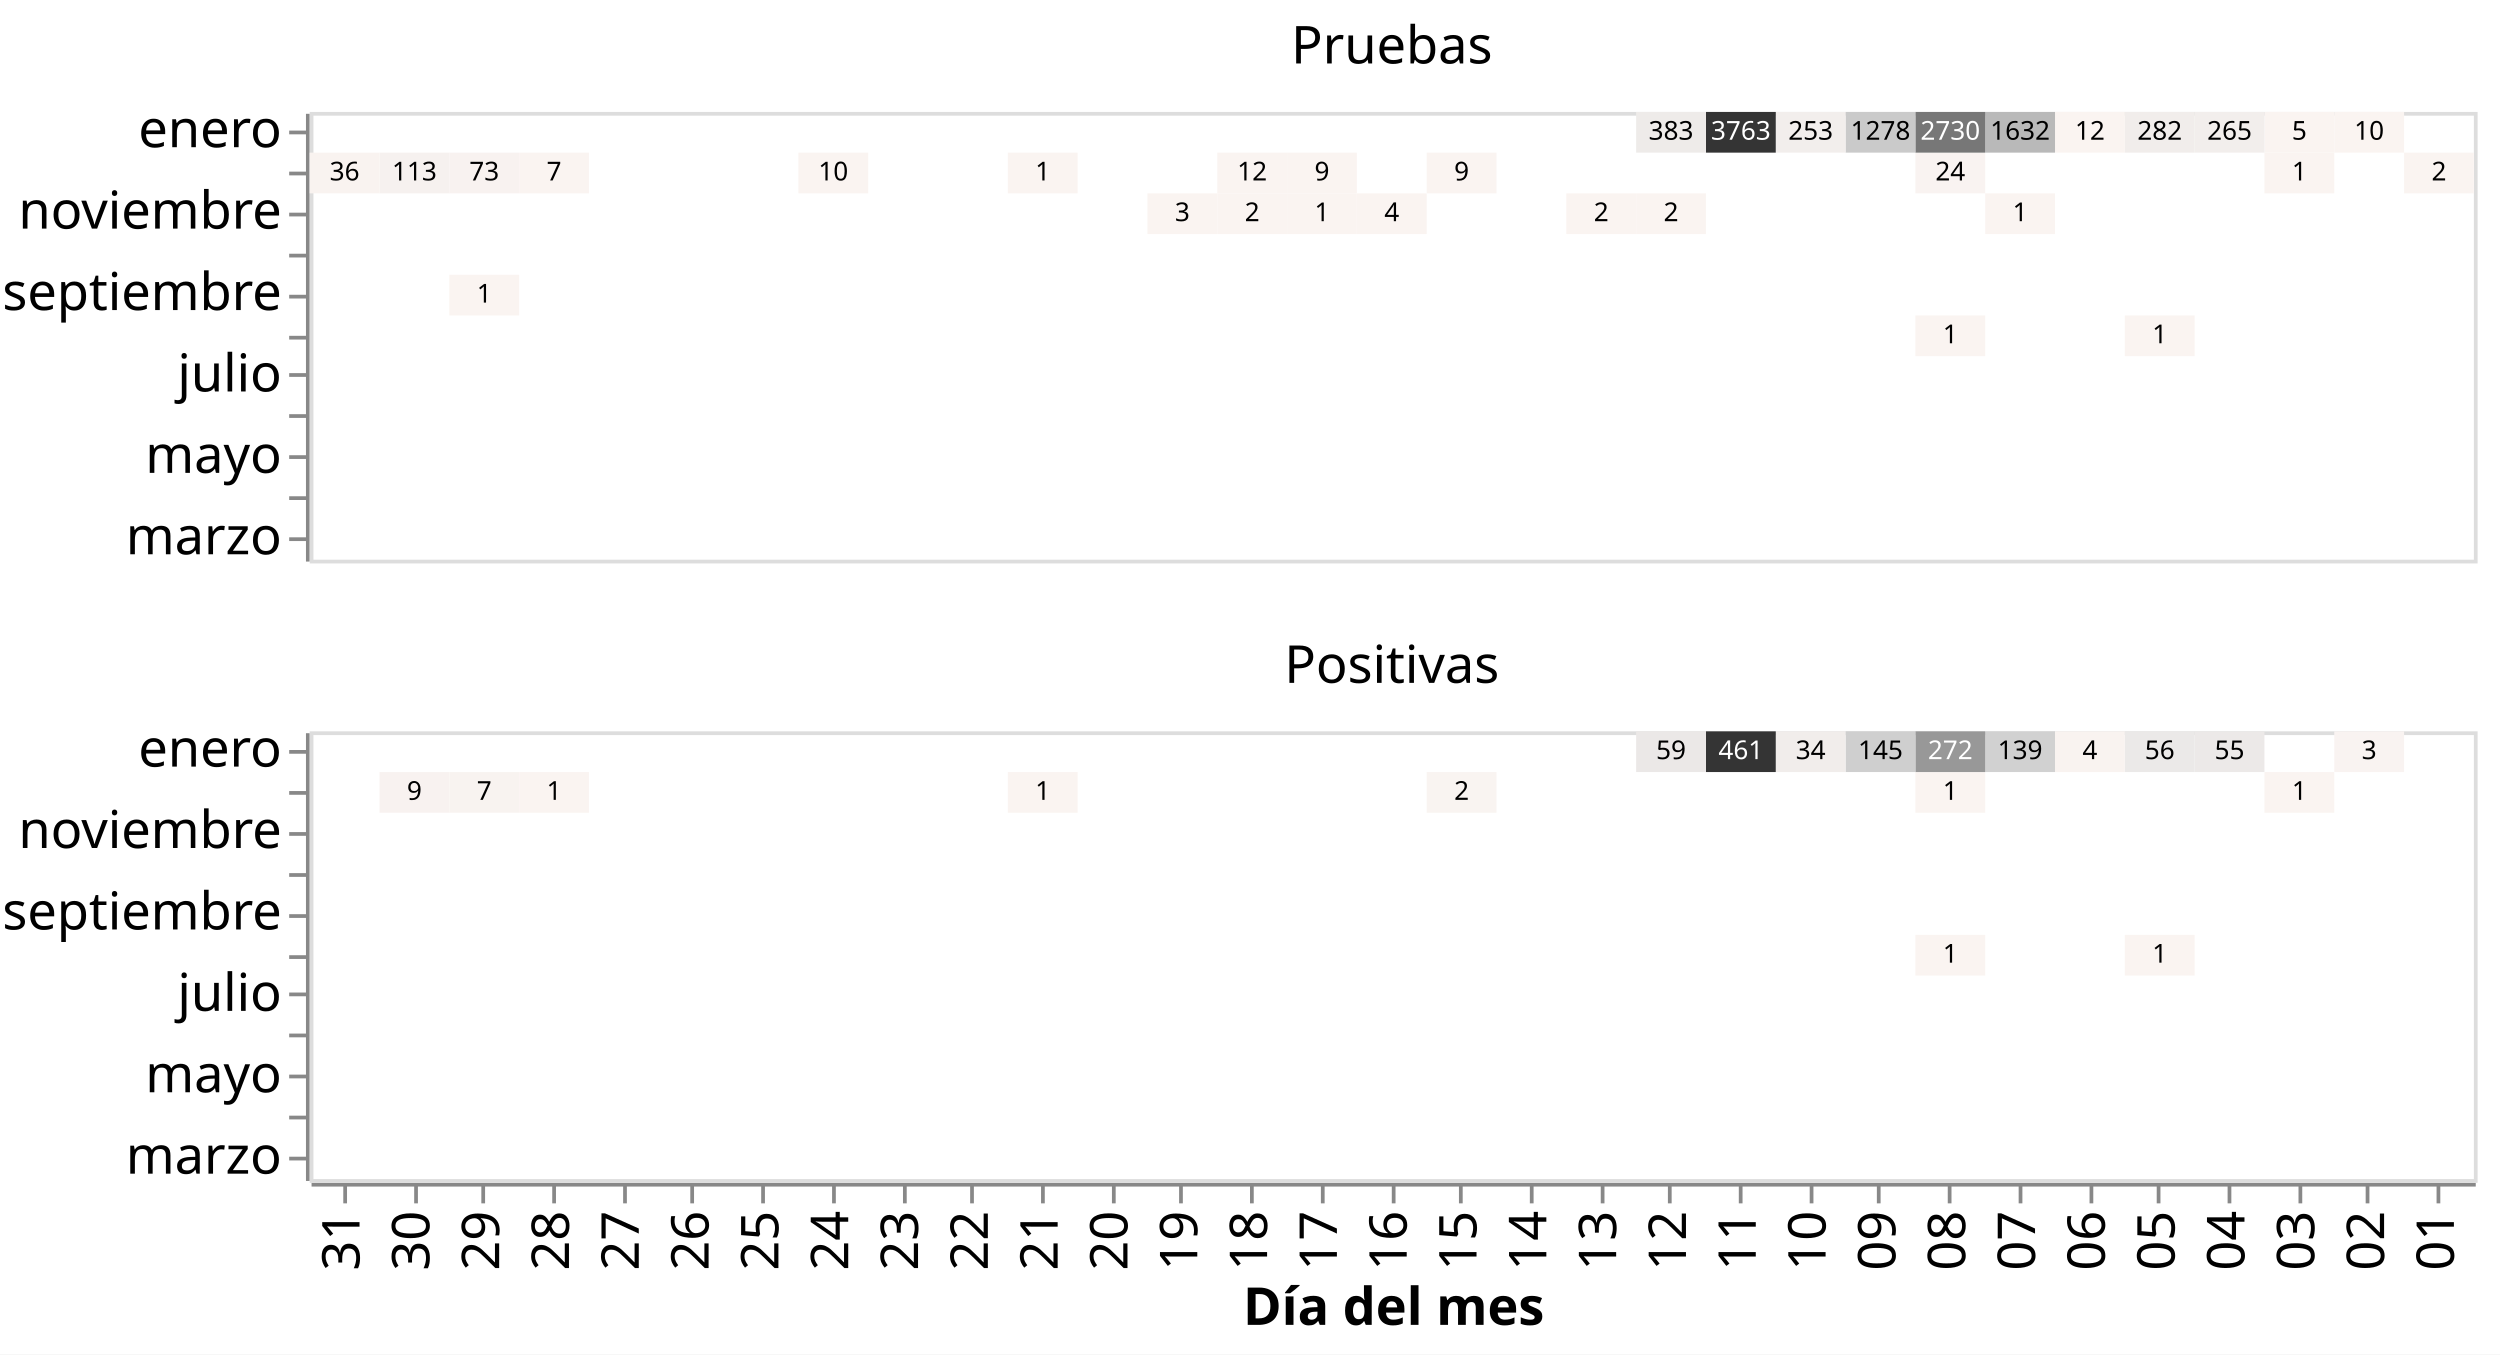
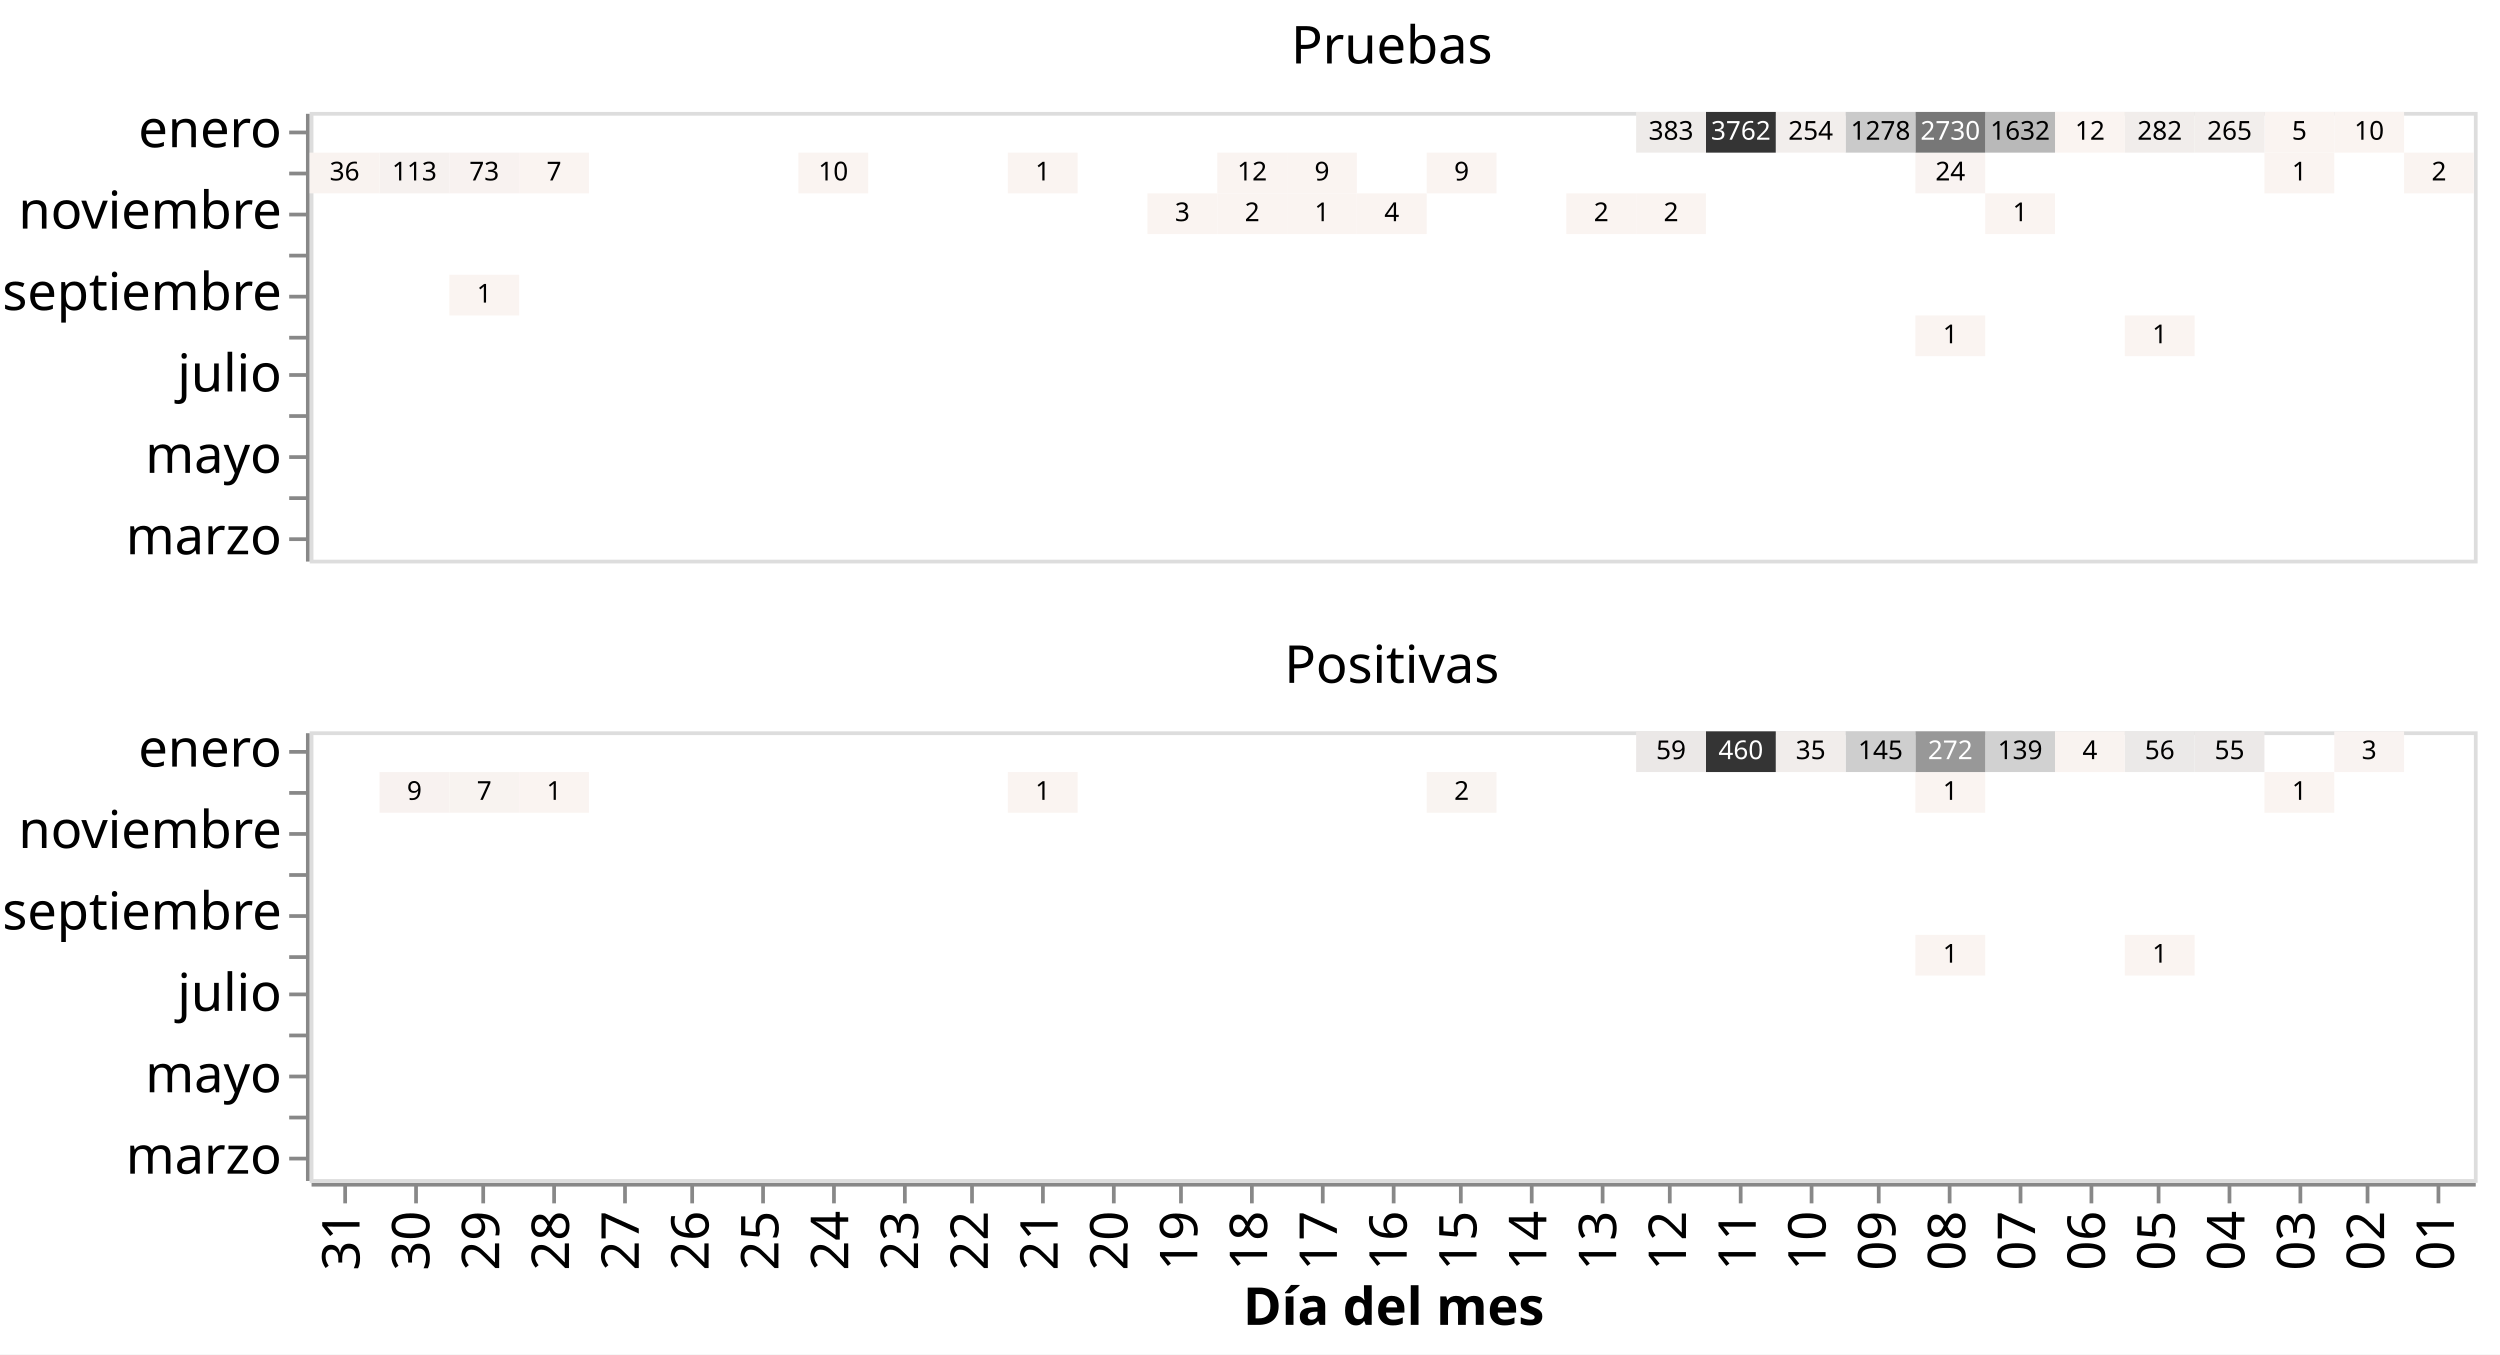
<svg xmlns="http://www.w3.org/2000/svg" class="marks" width="670" height="363" viewBox="0 0 670 363" version="1.1">
  <rect width="670" height="363" style="fill: white;" />
  <g transform="translate(83,30)">
    <g class="mark-group role-frame root">
      <g transform="translate(0,0)">
        <path class="background" d="M0,0h0v0h0Z" style="fill: none;" />
        <g>
          <g class="mark-group role-row-header row_header">
            <g transform="translate(-1,0)">
              <path class="background" d="M0,0h0v120h0Z" style="fill: none;" />
              <g>
                <g class="mark-group role-axis">
                  <g transform="translate(0.5,0.5)">
                    <path class="background" d="M0,0h0v0h0Z" style="pointer-events: none; fill: none;" />
                    <g>
                      <g class="mark-rule role-axis-tick" style="pointer-events: none;">
                        <line transform="translate(0,5)" x2="-5" y2="0" style="fill: none; stroke: #888; stroke-width: 1; opacity: 1;" />
                        <line transform="translate(0,16)" x2="-5" y2="0" style="fill: none; stroke: #888; stroke-width: 1; opacity: 1;" />
                        <line transform="translate(0,27)" x2="-5" y2="0" style="fill: none; stroke: #888; stroke-width: 1; opacity: 1;" />
                        <line transform="translate(0,38)" x2="-5" y2="0" style="fill: none; stroke: #888; stroke-width: 1; opacity: 1;" />
                        <line transform="translate(0,49)" x2="-5" y2="0" style="fill: none; stroke: #888; stroke-width: 1; opacity: 1;" />
                        <line transform="translate(0,60)" x2="-5" y2="0" style="fill: none; stroke: #888; stroke-width: 1; opacity: 1;" />
                        <line transform="translate(0,70)" x2="-5" y2="0" style="fill: none; stroke: #888; stroke-width: 1; opacity: 1;" />
                        <line transform="translate(0,81)" x2="-5" y2="0" style="fill: none; stroke: #888; stroke-width: 1; opacity: 1;" />
                        <line transform="translate(0,92)" x2="-5" y2="0" style="fill: none; stroke: #888; stroke-width: 1; opacity: 1;" />
                        <line transform="translate(0,103)" x2="-5" y2="0" style="fill: none; stroke: #888; stroke-width: 1; opacity: 1;" />
                        <line transform="translate(0,114)" x2="-5" y2="0" style="fill: none; stroke: #888; stroke-width: 1; opacity: 1;" />
                      </g>
                      <g class="mark-text role-axis-label" style="pointer-events: none;">
                        <text text-anchor="end" transform="translate(-7,8.954545)" style="font-family: sans-serif; font-size: 14px; fill: #000; opacity: 1;">enero</text>
                        <text text-anchor="end" transform="translate(-7,19.86364)" style="font-family: sans-serif; font-size: 14px; fill: #000; opacity: 0;">diciembre</text>
                        <text text-anchor="end" transform="translate(-7,30.77273)" style="font-family: sans-serif; font-size: 14px; fill: #000; opacity: 1;">noviembre</text>
                        <text text-anchor="end" transform="translate(-7,41.68182)" style="font-family: sans-serif; font-size: 14px; fill: #000; opacity: 0;">octubre</text>
                        <text text-anchor="end" transform="translate(-7,52.59091)" style="font-family: sans-serif; font-size: 14px; fill: #000; opacity: 1;">septiembre</text>
                        <text text-anchor="end" transform="translate(-7,63.5)" style="font-family: sans-serif; font-size: 14px; fill: #000; opacity: 0;">agosto</text>
                        <text text-anchor="end" transform="translate(-7,74.40909)" style="font-family: sans-serif; font-size: 14px; fill: #000; opacity: 1;">julio</text>
                        <text text-anchor="end" transform="translate(-7,85.31818)" style="font-family: sans-serif; font-size: 14px; fill: #000; opacity: 0;">junio</text>
                        <text text-anchor="end" transform="translate(-7,96.22727)" style="font-family: sans-serif; font-size: 14px; fill: #000; opacity: 1;">mayo</text>
                        <text text-anchor="end" transform="translate(-7,107.1364)" style="font-family: sans-serif; font-size: 14px; fill: #000; opacity: 0;">abril</text>
                        <text text-anchor="end" transform="translate(-7,118.0455)" style="font-family: sans-serif; font-size: 14px; fill: #000; opacity: 1;">marzo</text>
                      </g>
                      <g class="mark-rule role-axis-domain" style="pointer-events: none;">
                        <line transform="translate(0,0)" x2="0" y2="120" style="fill: none; stroke: #888; stroke-width: 1; opacity: 1;" />
                      </g>
                    </g>
                    <path class="foreground" d="" style="pointer-events: none; display: none; fill: none;" />
                  </g>
                </g>
              </g>
              <path class="foreground" d="" style="display: none; fill: none;" />
            </g>
            <g transform="translate(-1,166)">
              <path class="background" d="M0,0h0v120h0Z" style="fill: none;" />
              <g>
                <g class="mark-group role-axis">
                  <g transform="translate(0.5,0.5)">
                    <path class="background" d="M0,0h0v0h0Z" style="pointer-events: none; fill: none;" />
                    <g>
                      <g class="mark-rule role-axis-tick" style="pointer-events: none;">
                        <line transform="translate(0,5)" x2="-5" y2="0" style="fill: none; stroke: #888; stroke-width: 1; opacity: 1;" />
                        <line transform="translate(0,16)" x2="-5" y2="0" style="fill: none; stroke: #888; stroke-width: 1; opacity: 1;" />
                        <line transform="translate(0,27)" x2="-5" y2="0" style="fill: none; stroke: #888; stroke-width: 1; opacity: 1;" />
                        <line transform="translate(0,38)" x2="-5" y2="0" style="fill: none; stroke: #888; stroke-width: 1; opacity: 1;" />
                        <line transform="translate(0,49)" x2="-5" y2="0" style="fill: none; stroke: #888; stroke-width: 1; opacity: 1;" />
                        <line transform="translate(0,60)" x2="-5" y2="0" style="fill: none; stroke: #888; stroke-width: 1; opacity: 1;" />
                        <line transform="translate(0,70)" x2="-5" y2="0" style="fill: none; stroke: #888; stroke-width: 1; opacity: 1;" />
                        <line transform="translate(0,81)" x2="-5" y2="0" style="fill: none; stroke: #888; stroke-width: 1; opacity: 1;" />
                        <line transform="translate(0,92)" x2="-5" y2="0" style="fill: none; stroke: #888; stroke-width: 1; opacity: 1;" />
                        <line transform="translate(0,103)" x2="-5" y2="0" style="fill: none; stroke: #888; stroke-width: 1; opacity: 1;" />
                        <line transform="translate(0,114)" x2="-5" y2="0" style="fill: none; stroke: #888; stroke-width: 1; opacity: 1;" />
                      </g>
                      <g class="mark-text role-axis-label" style="pointer-events: none;">
                        <text text-anchor="end" transform="translate(-7,8.954545)" style="font-family: sans-serif; font-size: 14px; fill: #000; opacity: 1;">enero</text>
                        <text text-anchor="end" transform="translate(-7,19.86364)" style="font-family: sans-serif; font-size: 14px; fill: #000; opacity: 0;">diciembre</text>
                        <text text-anchor="end" transform="translate(-7,30.77273)" style="font-family: sans-serif; font-size: 14px; fill: #000; opacity: 1;">noviembre</text>
                        <text text-anchor="end" transform="translate(-7,41.68182)" style="font-family: sans-serif; font-size: 14px; fill: #000; opacity: 0;">octubre</text>
                        <text text-anchor="end" transform="translate(-7,52.59091)" style="font-family: sans-serif; font-size: 14px; fill: #000; opacity: 1;">septiembre</text>
                        <text text-anchor="end" transform="translate(-7,63.5)" style="font-family: sans-serif; font-size: 14px; fill: #000; opacity: 0;">agosto</text>
                        <text text-anchor="end" transform="translate(-7,74.40909)" style="font-family: sans-serif; font-size: 14px; fill: #000; opacity: 1;">julio</text>
                        <text text-anchor="end" transform="translate(-7,85.31818)" style="font-family: sans-serif; font-size: 14px; fill: #000; opacity: 0;">junio</text>
                        <text text-anchor="end" transform="translate(-7,96.22727)" style="font-family: sans-serif; font-size: 14px; fill: #000; opacity: 1;">mayo</text>
                        <text text-anchor="end" transform="translate(-7,107.1364)" style="font-family: sans-serif; font-size: 14px; fill: #000; opacity: 0;">abril</text>
                        <text text-anchor="end" transform="translate(-7,118.0455)" style="font-family: sans-serif; font-size: 14px; fill: #000; opacity: 1;">marzo</text>
                      </g>
                      <g class="mark-rule role-axis-domain" style="pointer-events: none;">
                        <line transform="translate(0,0)" x2="0" y2="120" style="fill: none; stroke: #888; stroke-width: 1; opacity: 1;" />
                      </g>
                    </g>
                    <path class="foreground" d="" style="pointer-events: none; display: none; fill: none;" />
                  </g>
                </g>
              </g>
              <path class="foreground" d="" style="display: none; fill: none;" />
            </g>
          </g>
          <g class="mark-group role-column-footer column_footer">
            <g transform="translate(0,287)">
              <path class="background" d="M0,0h580v0h-580Z" style="fill: none;" />
              <g>
                <g class="mark-group role-axis">
                  <g transform="translate(0.5,0.5)">
                    <path class="background" d="M0,0h0v0h0Z" style="pointer-events: none; fill: none;" />
                    <g>
                      <g class="mark-rule role-axis-tick" style="pointer-events: none;">
                        <line transform="translate(9,0)" x2="0" y2="5" style="fill: none; stroke: #888; stroke-width: 1; opacity: 1;" />
                        <line transform="translate(28,0)" x2="0" y2="5" style="fill: none; stroke: #888; stroke-width: 1; opacity: 1;" />
                        <line transform="translate(46,0)" x2="0" y2="5" style="fill: none; stroke: #888; stroke-width: 1; opacity: 1;" />
                        <line transform="translate(65,0)" x2="0" y2="5" style="fill: none; stroke: #888; stroke-width: 1; opacity: 1;" />
                        <line transform="translate(84,0)" x2="0" y2="5" style="fill: none; stroke: #888; stroke-width: 1; opacity: 1;" />
                        <line transform="translate(102,0)" x2="0" y2="5" style="fill: none; stroke: #888; stroke-width: 1; opacity: 1;" />
                        <line transform="translate(121,0)" x2="0" y2="5" style="fill: none; stroke: #888; stroke-width: 1; opacity: 1;" />
                        <line transform="translate(140,0)" x2="0" y2="5" style="fill: none; stroke: #888; stroke-width: 1; opacity: 1;" />
                        <line transform="translate(159,0)" x2="0" y2="5" style="fill: none; stroke: #888; stroke-width: 1; opacity: 1;" />
                        <line transform="translate(177,0)" x2="0" y2="5" style="fill: none; stroke: #888; stroke-width: 1; opacity: 1;" />
                        <line transform="translate(196,0)" x2="0" y2="5" style="fill: none; stroke: #888; stroke-width: 1; opacity: 1;" />
                        <line transform="translate(215,0)" x2="0" y2="5" style="fill: none; stroke: #888; stroke-width: 1; opacity: 1;" />
                        <line transform="translate(233,0)" x2="0" y2="5" style="fill: none; stroke: #888; stroke-width: 1; opacity: 1;" />
                        <line transform="translate(252,0)" x2="0" y2="5" style="fill: none; stroke: #888; stroke-width: 1; opacity: 1;" />
                        <line transform="translate(271,0)" x2="0" y2="5" style="fill: none; stroke: #888; stroke-width: 1; opacity: 1;" />
                        <line transform="translate(290,0)" x2="0" y2="5" style="fill: none; stroke: #888; stroke-width: 1; opacity: 1;" />
                        <line transform="translate(308,0)" x2="0" y2="5" style="fill: none; stroke: #888; stroke-width: 1; opacity: 1;" />
                        <line transform="translate(327,0)" x2="0" y2="5" style="fill: none; stroke: #888; stroke-width: 1; opacity: 1;" />
                        <line transform="translate(346,0)" x2="0" y2="5" style="fill: none; stroke: #888; stroke-width: 1; opacity: 1;" />
                        <line transform="translate(364,0)" x2="0" y2="5" style="fill: none; stroke: #888; stroke-width: 1; opacity: 1;" />
                        <line transform="translate(383,0)" x2="0" y2="5" style="fill: none; stroke: #888; stroke-width: 1; opacity: 1;" />
                        <line transform="translate(402,0)" x2="0" y2="5" style="fill: none; stroke: #888; stroke-width: 1; opacity: 1;" />
                        <line transform="translate(420,0)" x2="0" y2="5" style="fill: none; stroke: #888; stroke-width: 1; opacity: 1;" />
                        <line transform="translate(439,0)" x2="0" y2="5" style="fill: none; stroke: #888; stroke-width: 1; opacity: 1;" />
                        <line transform="translate(458,0)" x2="0" y2="5" style="fill: none; stroke: #888; stroke-width: 1; opacity: 1;" />
                        <line transform="translate(477,0)" x2="0" y2="5" style="fill: none; stroke: #888; stroke-width: 1; opacity: 1;" />
                        <line transform="translate(495,0)" x2="0" y2="5" style="fill: none; stroke: #888; stroke-width: 1; opacity: 1;" />
                        <line transform="translate(514,0)" x2="0" y2="5" style="fill: none; stroke: #888; stroke-width: 1; opacity: 1;" />
                        <line transform="translate(533,0)" x2="0" y2="5" style="fill: none; stroke: #888; stroke-width: 1; opacity: 1;" />
                        <line transform="translate(551,0)" x2="0" y2="5" style="fill: none; stroke: #888; stroke-width: 1; opacity: 1;" />
                        <line transform="translate(570,0)" x2="0" y2="5" style="fill: none; stroke: #888; stroke-width: 1; opacity: 1;" />
                      </g>
                      <g class="mark-text role-axis-label" style="pointer-events: none;">
                        <text text-anchor="end" transform="translate(8.854839,7) rotate(270) translate(0,4)" style="font-family: sans-serif; font-size: 14px; fill: #000; opacity: 1;">31</text>
                        <text text-anchor="end" transform="translate(27.56452,7) rotate(270) translate(0,4)" style="font-family: sans-serif; font-size: 14px; fill: #000; opacity: 1;">30</text>
                        <text text-anchor="end" transform="translate(46.27419,7) rotate(270) translate(0,4)" style="font-family: sans-serif; font-size: 14px; fill: #000; opacity: 1;">29</text>
                        <text text-anchor="end" transform="translate(64.98387,7) rotate(270) translate(0,4)" style="font-family: sans-serif; font-size: 14px; fill: #000; opacity: 1;">28</text>
                        <text text-anchor="end" transform="translate(83.69355,7) rotate(270) translate(0,4)" style="font-family: sans-serif; font-size: 14px; fill: #000; opacity: 1;">27</text>
                        <text text-anchor="end" transform="translate(102.4032,7) rotate(270) translate(0,4)" style="font-family: sans-serif; font-size: 14px; fill: #000; opacity: 1;">26</text>
                        <text text-anchor="end" transform="translate(121.1129,7) rotate(270) translate(0,4)" style="font-family: sans-serif; font-size: 14px; fill: #000; opacity: 1;">25</text>
                        <text text-anchor="end" transform="translate(139.8226,7) rotate(270) translate(0,4)" style="font-family: sans-serif; font-size: 14px; fill: #000; opacity: 1;">24</text>
                        <text text-anchor="end" transform="translate(158.5323,7) rotate(270) translate(0,4)" style="font-family: sans-serif; font-size: 14px; fill: #000; opacity: 1;">23</text>
                        <text text-anchor="end" transform="translate(177.2419,7) rotate(270) translate(0,4)" style="font-family: sans-serif; font-size: 14px; fill: #000; opacity: 1;">22</text>
                        <text text-anchor="end" transform="translate(195.9516,7) rotate(270) translate(0,4)" style="font-family: sans-serif; font-size: 14px; fill: #000; opacity: 1;">21</text>
                        <text text-anchor="end" transform="translate(214.6613,7) rotate(270) translate(0,4)" style="font-family: sans-serif; font-size: 14px; fill: #000; opacity: 1;">20</text>
                        <text text-anchor="end" transform="translate(233.371,7) rotate(270) translate(0,4)" style="font-family: sans-serif; font-size: 14px; fill: #000; opacity: 1;">19</text>
                        <text text-anchor="end" transform="translate(252.0806,7) rotate(270) translate(0,4)" style="font-family: sans-serif; font-size: 14px; fill: #000; opacity: 1;">18</text>
                        <text text-anchor="end" transform="translate(270.7903,7) rotate(270) translate(0,4)" style="font-family: sans-serif; font-size: 14px; fill: #000; opacity: 1;">17</text>
                        <text text-anchor="end" transform="translate(289.5,7) rotate(270) translate(0,4)" style="font-family: sans-serif; font-size: 14px; fill: #000; opacity: 1;">16</text>
                        <text text-anchor="end" transform="translate(308.2097,7) rotate(270) translate(0,4)" style="font-family: sans-serif; font-size: 14px; fill: #000; opacity: 1;">15</text>
                        <text text-anchor="end" transform="translate(326.9194,7) rotate(270) translate(0,4)" style="font-family: sans-serif; font-size: 14px; fill: #000; opacity: 1;">14</text>
                        <text text-anchor="end" transform="translate(345.629,7) rotate(270) translate(0,4)" style="font-family: sans-serif; font-size: 14px; fill: #000; opacity: 1;">13</text>
                        <text text-anchor="end" transform="translate(364.3387,7) rotate(270) translate(0,4)" style="font-family: sans-serif; font-size: 14px; fill: #000; opacity: 1;">12</text>
                        <text text-anchor="end" transform="translate(383.0484,7) rotate(270) translate(0,4)" style="font-family: sans-serif; font-size: 14px; fill: #000; opacity: 1;">11</text>
                        <text text-anchor="end" transform="translate(401.7581,7) rotate(270) translate(0,4)" style="font-family: sans-serif; font-size: 14px; fill: #000; opacity: 1;">10</text>
                        <text text-anchor="end" transform="translate(420.4677,7) rotate(270) translate(0,4)" style="font-family: sans-serif; font-size: 14px; fill: #000; opacity: 1;">09</text>
                        <text text-anchor="end" transform="translate(439.1774,7) rotate(270) translate(0,4)" style="font-family: sans-serif; font-size: 14px; fill: #000; opacity: 1;">08</text>
                        <text text-anchor="end" transform="translate(457.8871,7) rotate(270) translate(0,4)" style="font-family: sans-serif; font-size: 14px; fill: #000; opacity: 1;">07</text>
                        <text text-anchor="end" transform="translate(476.5968,7) rotate(270) translate(0,4)" style="font-family: sans-serif; font-size: 14px; fill: #000; opacity: 1;">06</text>
                        <text text-anchor="end" transform="translate(495.3065,7) rotate(270) translate(0,4)" style="font-family: sans-serif; font-size: 14px; fill: #000; opacity: 1;">05</text>
                        <text text-anchor="end" transform="translate(514.0161,7) rotate(270) translate(0,4)" style="font-family: sans-serif; font-size: 14px; fill: #000; opacity: 1;">04</text>
                        <text text-anchor="end" transform="translate(532.7258,7) rotate(270) translate(0,4)" style="font-family: sans-serif; font-size: 14px; fill: #000; opacity: 1;">03</text>
                        <text text-anchor="end" transform="translate(551.4355,7) rotate(270) translate(0,4)" style="font-family: sans-serif; font-size: 14px; fill: #000; opacity: 1;">02</text>
                        <text text-anchor="end" transform="translate(570.1452,7) rotate(270) translate(0,4)" style="font-family: sans-serif; font-size: 14px; fill: #000; opacity: 1;">01</text>
                      </g>
                      <g class="mark-rule role-axis-domain" style="pointer-events: none;">
                        <line transform="translate(0,0)" x2="580" y2="0" style="fill: none; stroke: #888; stroke-width: 1; opacity: 1;" />
                      </g>
                      <g class="mark-text role-axis-title" style="pointer-events: none;">
                        <text text-anchor="middle" transform="translate(290,37.57227)" style="font-family: sans-serif; font-size: 14px; font-weight: bold; fill: #000; opacity: 1;">Día del mes</text>
                      </g>
                    </g>
                    <path class="foreground" d="" style="pointer-events: none; display: none; fill: none;" />
                  </g>
                </g>
              </g>
              <path class="foreground" d="" style="display: none; fill: none;" />
            </g>
          </g>
          <g class="mark-group role-scope cell">
            <g transform="translate(0,0)">
              <path class="background" d="M0.5,0.5h580v120h-580Z" style="fill: none; stroke: #ddd;" />
              <g>
                <g class="mark-rect role-mark child_layer_0_marks">
                  <path d="M486.452,54.545h18.71v10.909h-18.71Z" style="fill: rgb(250, 244, 241);" />
                  <path d="M430.323,54.545h18.71v10.909h-18.71Z" style="fill: rgb(250, 244, 241);" />
                  <path d="M37.419,43.636h18.71v10.909h-18.71Z" style="fill: rgb(250, 244, 241);" />
                  <path d="M449.032,21.818h18.71v10.909h-18.71Z" style="fill: rgb(250, 244, 241);" />
                  <path d="M355.484,21.818h18.71v10.909h-18.71Z" style="fill: rgb(250, 244, 241);" />
                  <path d="M336.774,21.818h18.71v10.909h-18.71Z" style="fill: rgb(250, 244, 241);" />
                  <path d="M280.645,21.818h18.71v10.909h-18.71Z" style="fill: rgb(250, 244, 241);" />
                  <path d="M261.935,21.818h18.71v10.909h-18.71Z" style="fill: rgb(250, 244, 241);" />
                  <path d="M243.226,21.818h18.71v10.909h-18.71Z" style="fill: rgb(250, 244, 241);" />
                  <path d="M224.516,21.818h18.71v10.909h-18.71Z" style="fill: rgb(250, 244, 241);" />
                  <path d="M561.29,10.909h18.71v10.909h-18.71Z" style="fill: rgb(250, 244, 241);" />
                  <path d="M523.871,10.909h18.71v10.909h-18.71Z" style="fill: rgb(250, 244, 241);" />
                  <path d="M430.323,10.909h18.71v10.909h-18.71Z" style="fill: rgb(249, 243, 241);" />
                  <path d="M299.355,10.909h18.71v10.909h-18.71Z" style="fill: rgb(250, 244, 241);" />
                  <path d="M261.935,10.909h18.71v10.909h-18.71Z" style="fill: rgb(250, 244, 241);" />
                  <path d="M243.226,10.909h18.71v10.909h-18.71Z" style="fill: rgb(250, 244, 241);" />
                  <path d="M187.097,10.909h18.71v10.909h-18.71Z" style="fill: rgb(250, 244, 241);" />
                  <path d="M130.968,10.909h18.71v10.909h-18.71Z" style="fill: rgb(250, 244, 241);" />
                  <path d="M56.129,10.909h18.71v10.909h-18.71Z" style="fill: rgb(250, 244, 241);" />
                  <path d="M37.419,10.909h18.71v10.909h-18.71Z" style="fill: rgb(248, 242, 240);" />
                  <path d="M18.71,10.909h18.71v10.909h-18.71Z" style="fill: rgb(246, 241, 239);" />
                  <path d="M0,10.909h18.71v10.909h-18.71Z" style="fill: rgb(249, 243, 240);" />
                  <path d="M542.581,7.105427357601002e-15h18.71v10.909h-18.71Z" style="fill: rgb(250, 244, 241);" />
                  <path d="M523.871,7.105427357601002e-15h18.71v10.909h-18.71Z" style="fill: rgb(250, 244, 241);" />
                  <path d="M505.161,7.105427357601002e-15h18.71v10.909h-18.71Z" style="fill: rgb(242, 238, 236);" />
                  <path d="M486.452,7.105427357601002e-15h18.71v10.909h-18.71Z" style="fill: rgb(241, 237, 235);" />
                  <path d="M467.742,7.105427357601002e-15h18.71v10.909h-18.71Z" style="fill: rgb(250, 244, 241);" />
                  <path d="M449.032,7.105427357601002e-15h18.71v10.909h-18.71Z" style="fill: rgb(185, 185, 185);" />
                  <path d="M430.323,7.105427357601002e-15h18.71v10.909h-18.71Z" style="fill: rgb(119, 119, 119);" />
                  <path d="M411.613,7.105427357601002e-15h18.71v10.909h-18.71Z" style="fill: rgb(202, 202, 202);" />
                  <path d="M392.903,7.105427357601002e-15h18.71v10.909h-18.71Z" style="fill: rgb(242, 238, 236);" />
                  <path d="M374.194,7.105427357601002e-15h18.71v10.909h-18.71Z" style="fill: rgb(52, 52, 52);" />
                  <path d="M355.484,7.105427357601002e-15h18.71v10.909h-18.71Z" style="fill: rgb(238, 235, 233);" />
                </g>
                <g class="mark-text role-mark child_layer_1_marks">
                  <text text-anchor="middle" transform="translate(495.8065,62)" style="font-family: sans-serif; font-size: 7px; fill: black;">1</text>
                  <text text-anchor="middle" transform="translate(439.6774,62)" style="font-family: sans-serif; font-size: 7px; fill: black;">1</text>
                  <text text-anchor="middle" transform="translate(46.77419,51.09091)" style="font-family: sans-serif; font-size: 7px; fill: black;">1</text>
                  <text text-anchor="middle" transform="translate(458.3871,29.27273)" style="font-family: sans-serif; font-size: 7px; fill: black;">1</text>
                  <text text-anchor="middle" transform="translate(364.8387,29.27273)" style="font-family: sans-serif; font-size: 7px; fill: black;">2</text>
                  <text text-anchor="middle" transform="translate(346.129,29.27273)" style="font-family: sans-serif; font-size: 7px; fill: black;">2</text>
                  <text text-anchor="middle" transform="translate(290,29.27273)" style="font-family: sans-serif; font-size: 7px; fill: black;">4</text>
                  <text text-anchor="middle" transform="translate(271.2903,29.27273)" style="font-family: sans-serif; font-size: 7px; fill: black;">1</text>
                  <text text-anchor="middle" transform="translate(252.5806,29.27273)" style="font-family: sans-serif; font-size: 7px; fill: black;">2</text>
                  <text text-anchor="middle" transform="translate(233.871,29.27273)" style="font-family: sans-serif; font-size: 7px; fill: black;">3</text>
                  <text text-anchor="middle" transform="translate(570.6452,18.36364)" style="font-family: sans-serif; font-size: 7px; fill: black;">2</text>
                  <text text-anchor="middle" transform="translate(533.2258,18.36364)" style="font-family: sans-serif; font-size: 7px; fill: black;">1</text>
                  <text text-anchor="middle" transform="translate(439.6774,18.36364)" style="font-family: sans-serif; font-size: 7px; fill: black;">24</text>
                  <text text-anchor="middle" transform="translate(308.7097,18.36364)" style="font-family: sans-serif; font-size: 7px; fill: black;">9</text>
                  <text text-anchor="middle" transform="translate(271.2903,18.36364)" style="font-family: sans-serif; font-size: 7px; fill: black;">9</text>
                  <text text-anchor="middle" transform="translate(252.5806,18.36364)" style="font-family: sans-serif; font-size: 7px; fill: black;">12</text>
                  <text text-anchor="middle" transform="translate(196.4516,18.36364)" style="font-family: sans-serif; font-size: 7px; fill: black;">1</text>
                  <text text-anchor="middle" transform="translate(140.3226,18.36364)" style="font-family: sans-serif; font-size: 7px; fill: black;">10</text>
                  <text text-anchor="middle" transform="translate(65.48387,18.36364)" style="font-family: sans-serif; font-size: 7px; fill: black;">7</text>
                  <text text-anchor="middle" transform="translate(46.77419,18.36364)" style="font-family: sans-serif; font-size: 7px; fill: black;">73</text>
                  <text text-anchor="middle" transform="translate(28.06452,18.36364)" style="font-family: sans-serif; font-size: 7px; fill: black;">113</text>
                  <text text-anchor="middle" transform="translate(9.354839,18.36364)" style="font-family: sans-serif; font-size: 7px; fill: black;">36</text>
                  <text text-anchor="middle" transform="translate(551.9355,7.454545)" style="font-family: sans-serif; font-size: 7px; fill: black;">10</text>
                  <text text-anchor="middle" transform="translate(533.2258,7.454545)" style="font-family: sans-serif; font-size: 7px; fill: black;">5</text>
                  <text text-anchor="middle" transform="translate(514.5161,7.454545)" style="font-family: sans-serif; font-size: 7px; fill: black;">265</text>
                  <text text-anchor="middle" transform="translate(495.8065,7.454545)" style="font-family: sans-serif; font-size: 7px; fill: black;">282</text>
                  <text text-anchor="middle" transform="translate(477.0968,7.454545)" style="font-family: sans-serif; font-size: 7px; fill: black;">12</text>
                  <text text-anchor="middle" transform="translate(458.3871,7.454545)" style="font-family: sans-serif; font-size: 7px; fill: black;">1632</text>
                  <text text-anchor="middle" transform="translate(439.6774,7.454545)" style="font-family: sans-serif; font-size: 7px; fill: white;">2730</text>
                  <text text-anchor="middle" transform="translate(420.9677,7.454545)" style="font-family: sans-serif; font-size: 7px; fill: black;">1278</text>
-                   <text text-anchor="middle" transform="translate(402.2581,7.454545)" style="font-family: sans-serif; font-size: 7px; fill: black;">253</text>
-                   <text text-anchor="middle" transform="translate(383.5484,7.454545)" style="font-family: sans-serif; font-size: 7px; fill: white;">3763</text>
+                   <text text-anchor="middle" transform="translate(402.2581,7.454545)" style="font-family: sans-serif; font-size: 7px; fill: black;">254</text>
+                   <text text-anchor="middle" transform="translate(383.5484,7.454545)" style="font-family: sans-serif; font-size: 7px; fill: white;">3762</text>
                  <text text-anchor="middle" transform="translate(364.8387,7.454545)" style="font-family: sans-serif; font-size: 7px; fill: black;">383</text>
                </g>
                <g class="mark-group role-title">
                  <g transform="translate(290,-24)">
                    <path class="background" d="M0,0h0v0h0Z" style="pointer-events: none; fill: none;" />
                    <g>
                      <g class="mark-text role-title-text" style="pointer-events: none;">
                        <text text-anchor="middle" transform="translate(0,11)" style="font-family: sans-serif; font-size: 14px; fill: #000; opacity: 1;">Pruebas</text>
                      </g>
                    </g>
                    <path class="foreground" d="" style="pointer-events: none; display: none; fill: none;" />
                  </g>
                </g>
              </g>
              <path class="foreground" d="" style="display: none; fill: none;" />
            </g>
            <g transform="translate(0,166)">
              <path class="background" d="M0.5,0.5h580v120h-580Z" style="fill: none; stroke: #ddd;" />
              <g>
                <g class="mark-rect role-mark child_layer_0_marks">
                  <path d="M486.452,54.545h18.71v10.909h-18.71Z" style="fill: rgb(250, 244, 241);" />
                  <path d="M430.323,54.545h18.71v10.909h-18.71Z" style="fill: rgb(250, 244, 241);" />
                  <path d="M523.871,10.909h18.71v10.909h-18.71Z" style="fill: rgb(250, 244, 241);" />
                  <path d="M430.323,10.909h18.71v10.909h-18.71Z" style="fill: rgb(250, 244, 241);" />
                  <path d="M299.355,10.909h18.71v10.909h-18.71Z" style="fill: rgb(249, 244, 241);" />
                  <path d="M187.097,10.909h18.71v10.909h-18.71Z" style="fill: rgb(250, 244, 241);" />
                  <path d="M56.129,10.909h18.71v10.909h-18.71Z" style="fill: rgb(250, 244, 241);" />
                  <path d="M37.419,10.909h18.71v10.909h-18.71Z" style="fill: rgb(248, 243, 240);" />
                  <path d="M18.71,10.909h18.71v10.909h-18.71Z" style="fill: rgb(248, 242, 240);" />
                  <path d="M542.581,7.105427357601002e-15h18.71v10.909h-18.71Z" style="fill: rgb(249, 243, 241);" />
                  <path d="M505.161,7.105427357601002e-15h18.71v10.909h-18.71Z" style="fill: rgb(236, 233, 232);" />
                  <path d="M486.452,7.105427357601002e-15h18.71v10.909h-18.71Z" style="fill: rgb(235, 233, 232);" />
                  <path d="M467.742,7.105427357601002e-15h18.71v10.909h-18.71Z" style="fill: rgb(249, 243, 240);" />
                  <path d="M449.032,7.105427357601002e-15h18.71v10.909h-18.71Z" style="fill: rgb(209, 209, 209);" />
                  <path d="M430.323,7.105427357601002e-15h18.71v10.909h-18.71Z" style="fill: rgb(152, 152, 152);" />
-                   <path d="M411.613,7.105427357601002e-15h18.71v10.909h-18.71Z" style="fill: rgb(207, 207, 207);" />
+                   <path d="M411.613,7.105427357601002e-15h18.71v10.909h-18.71Z" style="fill: rgb(206, 206, 206);" />
                  <path d="M392.903,7.105427357601002e-15h18.71v10.909h-18.71Z" style="fill: rgb(241, 237, 235);" />
                  <path d="M374.194,7.105427357601002e-15h18.71v10.909h-18.71Z" style="fill: rgb(52, 52, 52);" />
                  <path d="M355.484,7.105427357601002e-15h18.71v10.909h-18.71Z" style="fill: rgb(235, 232, 231);" />
                </g>
                <g class="mark-text role-mark child_layer_1_marks">
                  <text text-anchor="middle" transform="translate(495.8065,62)" style="font-family: sans-serif; font-size: 7px; fill: black;">1</text>
                  <text text-anchor="middle" transform="translate(439.6774,62)" style="font-family: sans-serif; font-size: 7px; fill: black;">1</text>
                  <text text-anchor="middle" transform="translate(533.2258,18.36364)" style="font-family: sans-serif; font-size: 7px; fill: black;">1</text>
                  <text text-anchor="middle" transform="translate(439.6774,18.36364)" style="font-family: sans-serif; font-size: 7px; fill: black;">1</text>
                  <text text-anchor="middle" transform="translate(308.7097,18.36364)" style="font-family: sans-serif; font-size: 7px; fill: black;">2</text>
                  <text text-anchor="middle" transform="translate(196.4516,18.36364)" style="font-family: sans-serif; font-size: 7px; fill: black;">1</text>
                  <text text-anchor="middle" transform="translate(65.48387,18.36364)" style="font-family: sans-serif; font-size: 7px; fill: black;">1</text>
                  <text text-anchor="middle" transform="translate(46.77419,18.36364)" style="font-family: sans-serif; font-size: 7px; fill: black;">7</text>
                  <text text-anchor="middle" transform="translate(28.06452,18.36364)" style="font-family: sans-serif; font-size: 7px; fill: black;">9</text>
                  <text text-anchor="middle" transform="translate(551.9355,7.454545)" style="font-family: sans-serif; font-size: 7px; fill: black;">3</text>
                  <text text-anchor="middle" transform="translate(514.5161,7.454545)" style="font-family: sans-serif; font-size: 7px; fill: black;">55</text>
                  <text text-anchor="middle" transform="translate(495.8065,7.454545)" style="font-family: sans-serif; font-size: 7px; fill: black;">56</text>
                  <text text-anchor="middle" transform="translate(477.0968,7.454545)" style="font-family: sans-serif; font-size: 7px; fill: black;">4</text>
                  <text text-anchor="middle" transform="translate(458.3871,7.454545)" style="font-family: sans-serif; font-size: 7px; fill: black;">139</text>
                  <text text-anchor="middle" transform="translate(439.6774,7.454545)" style="font-family: sans-serif; font-size: 7px; fill: white;">272</text>
                  <text text-anchor="middle" transform="translate(420.9677,7.454545)" style="font-family: sans-serif; font-size: 7px; fill: black;">145</text>
-                   <text text-anchor="middle" transform="translate(402.2581,7.454545)" style="font-family: sans-serif; font-size: 7px; fill: black;">34</text>
-                   <text text-anchor="middle" transform="translate(383.5484,7.454545)" style="font-family: sans-serif; font-size: 7px; fill: white;">461</text>
+                   <text text-anchor="middle" transform="translate(402.2581,7.454545)" style="font-family: sans-serif; font-size: 7px; fill: black;">35</text>
+                   <text text-anchor="middle" transform="translate(383.5484,7.454545)" style="font-family: sans-serif; font-size: 7px; fill: white;">460</text>
                  <text text-anchor="middle" transform="translate(364.8387,7.454545)" style="font-family: sans-serif; font-size: 7px; fill: black;">59</text>
                </g>
                <g class="mark-group role-title">
                  <g transform="translate(290,-24)">
                    <path class="background" d="M0,0h0v0h0Z" style="pointer-events: none; fill: none;" />
                    <g>
                      <g class="mark-text role-title-text" style="pointer-events: none;">
                        <text text-anchor="middle" transform="translate(0,11)" style="font-family: sans-serif; font-size: 14px; fill: #000; opacity: 1;">Positivas</text>
                      </g>
                    </g>
                    <path class="foreground" d="" style="pointer-events: none; display: none; fill: none;" />
                  </g>
                </g>
              </g>
              <path class="foreground" d="" style="display: none; fill: none;" />
            </g>
          </g>
        </g>
        <path class="foreground" d="" style="display: none; fill: none;" />
      </g>
    </g>
  </g>
</svg>
